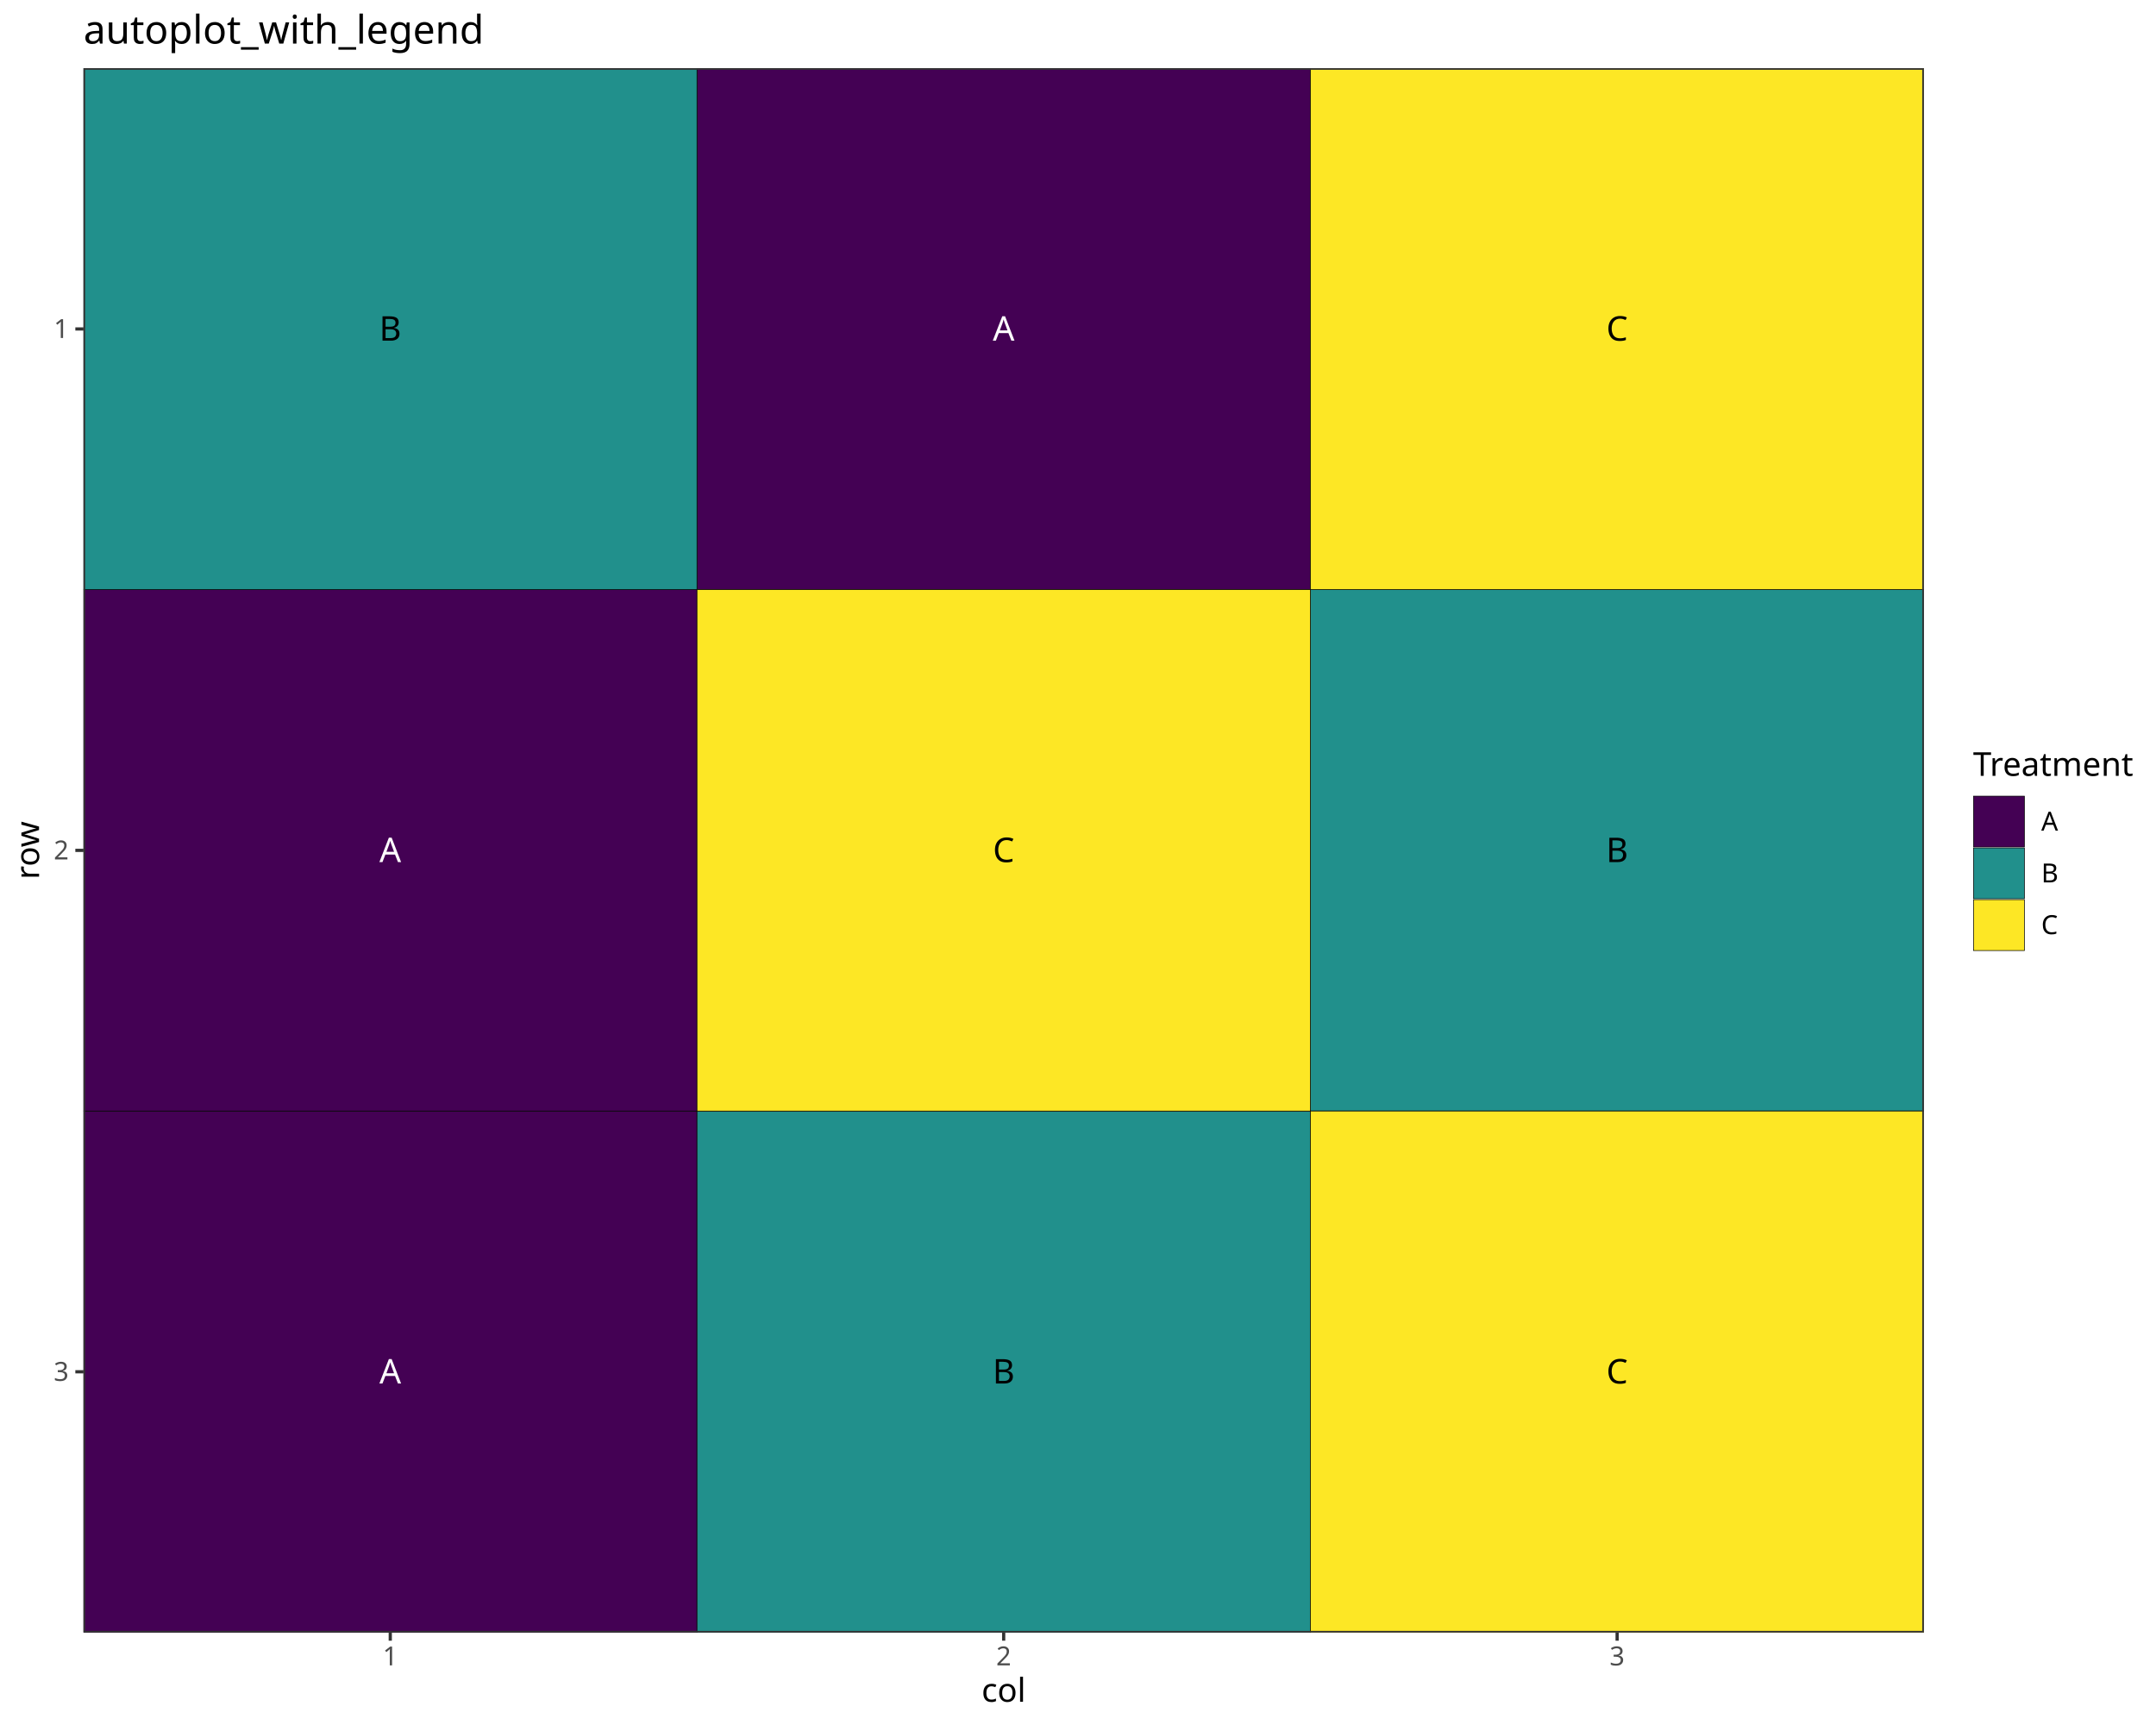
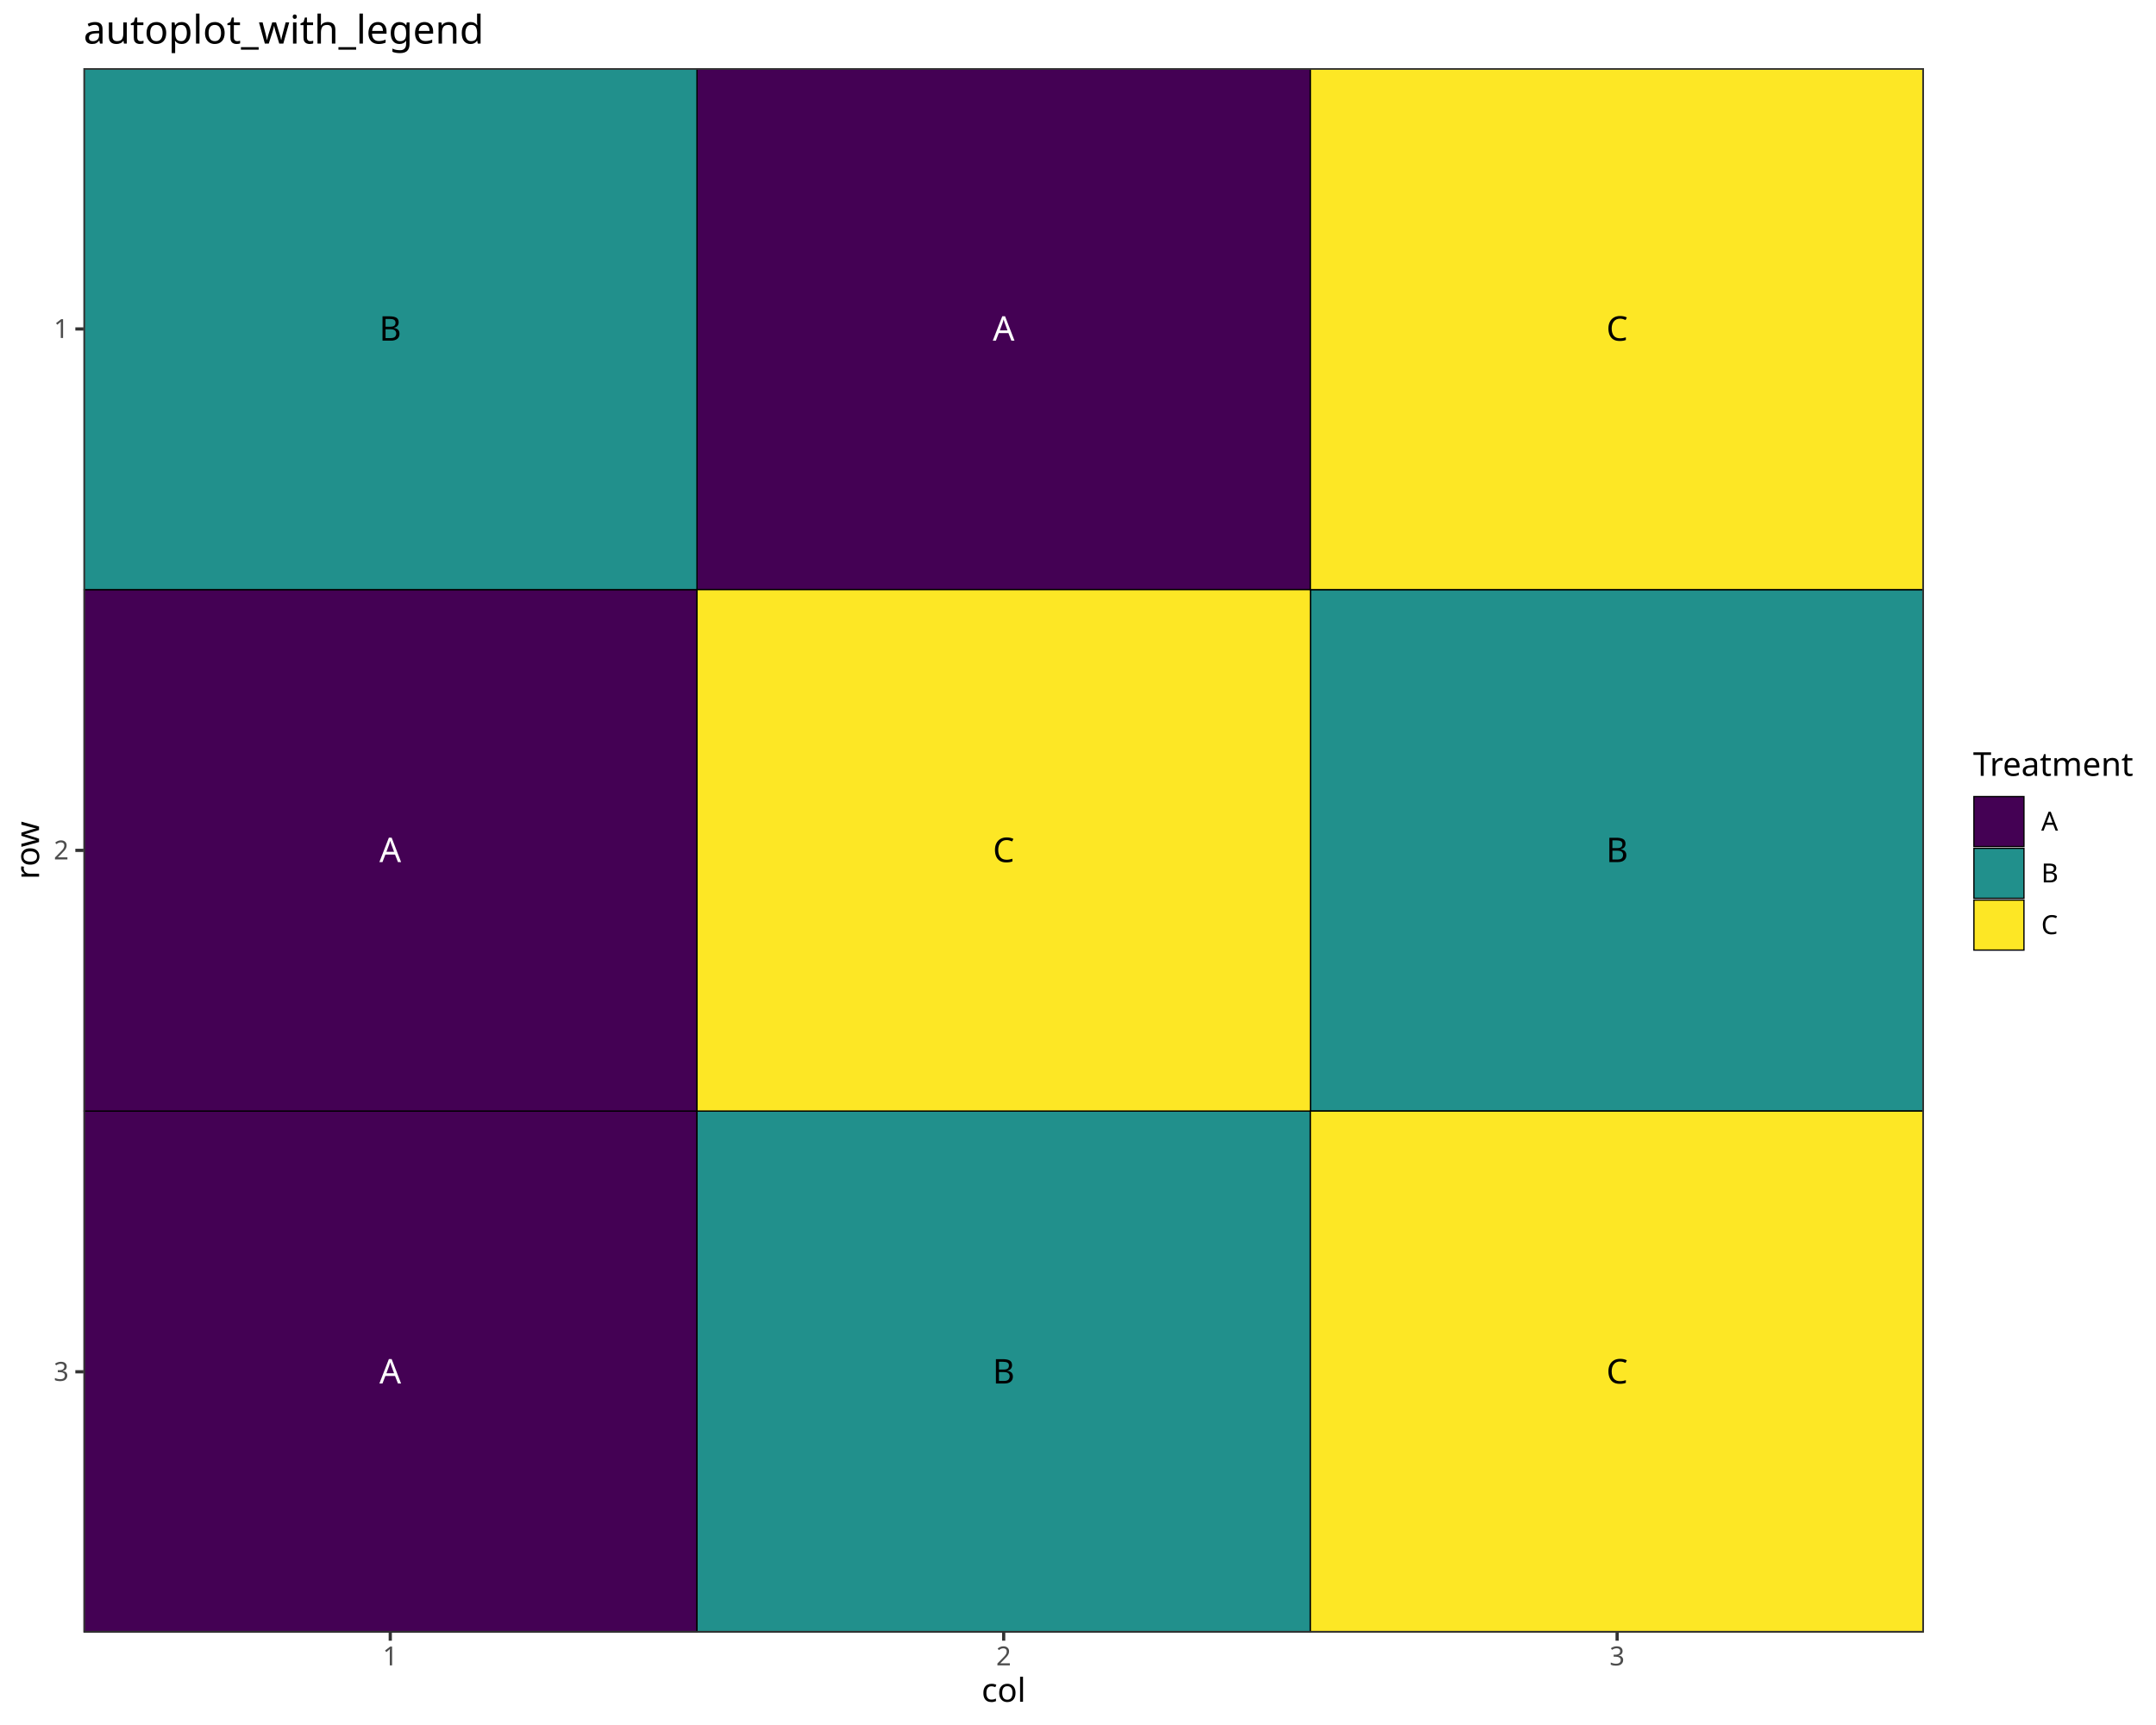
<svg xmlns="http://www.w3.org/2000/svg" class="svglite" data-engine-version="2.0" width="720.00pt" height="576.00pt" viewBox="0 0 720.00 576.00">
  <defs>
    <style type="text/css">
    .svglite line, .svglite polyline, .svglite polygon, .svglite path, .svglite rect, .svglite circle {
      fill: none;
      stroke: #000000;
      stroke-linecap: round;
      stroke-linejoin: round;
      stroke-miterlimit: 10.00;
    }
  </style>
  </defs>
  <rect width="100%" height="100%" style="stroke: none; fill: #FFFFFF;" />
  <defs>
    <clipPath id="cpMC4wMHw3MjAuMDB8MC4wMHw1NzYuMDA=">
      <rect x="0.00" y="0.00" width="720.00" height="576.00" />
    </clipPath>
  </defs>
  <g clip-path="url(#cpMC4wMHw3MjAuMDB8MC4wMHw1NzYuMDA=)">
    <rect x="-0" y="0.00" width="720.00" height="576.00" style="stroke-width: 1.07; stroke: #FFFFFF; fill: #FFFFFF;" />
  </g>
  <defs>
    <clipPath id="cpMjcuOTB8NjQyLjQ3fDIyLjc4fDU0NS4xMQ==">
      <rect x="27.90" y="22.78" width="614.57" height="522.33" />
    </clipPath>
  </defs>
  <g clip-path="url(#cpMjcuOTB8NjQyLjQ3fDIyLjc4fDU0NS4xMQ==)">
    <rect x="27.90" y="22.78" width="614.57" height="522.33" style="stroke-width: 1.07; stroke: none; fill: #FFFFFF;" />
    <polyline points="27.90,22.78 642.47,22.78 " style="stroke-width: 0.53; stroke: #EBEBEB; stroke-linecap: butt;" />
    <polyline points="27.90,196.89 642.47,196.89 " style="stroke-width: 0.53; stroke: #EBEBEB; stroke-linecap: butt;" />
    <polyline points="27.90,371.00 642.47,371.00 " style="stroke-width: 0.53; stroke: #EBEBEB; stroke-linecap: butt;" />
    <polyline points="27.90,545.11 642.47,545.11 " style="stroke-width: 0.53; stroke: #EBEBEB; stroke-linecap: butt;" />
    <polyline points="27.90,545.11 27.90,22.78 " style="stroke-width: 0.53; stroke: #EBEBEB; stroke-linecap: butt;" />
    <polyline points="232.76,545.11 232.76,22.78 " style="stroke-width: 0.53; stroke: #EBEBEB; stroke-linecap: butt;" />
    <polyline points="437.61,545.11 437.61,22.78 " style="stroke-width: 0.53; stroke: #EBEBEB; stroke-linecap: butt;" />
    <polyline points="642.47,545.11 642.47,22.78 " style="stroke-width: 0.53; stroke: #EBEBEB; stroke-linecap: butt;" />
    <polyline points="27.90,109.84 642.47,109.84 " style="stroke-width: 1.07; stroke: #EBEBEB; stroke-linecap: butt;" />
    <polyline points="27.90,283.95 642.47,283.95 " style="stroke-width: 1.07; stroke: #EBEBEB; stroke-linecap: butt;" />
    <polyline points="27.90,458.06 642.47,458.06 " style="stroke-width: 1.07; stroke: #EBEBEB; stroke-linecap: butt;" />
    <polyline points="130.33,545.11 130.33,22.78 " style="stroke-width: 1.07; stroke: #EBEBEB; stroke-linecap: butt;" />
    <polyline points="335.18,545.11 335.18,22.78 " style="stroke-width: 1.07; stroke: #EBEBEB; stroke-linecap: butt;" />
    <polyline points="540.04,545.11 540.04,22.78 " style="stroke-width: 1.07; stroke: #EBEBEB; stroke-linecap: butt;" />
-     <rect x="27.90" y="371.00" width="204.86" height="174.11" style="stroke-width: 0.21; stroke-linecap: butt; stroke-linejoin: miter; fill: #440154;" />
-     <rect x="232.76" y="22.78" width="204.86" height="174.11" style="stroke-width: 0.21; stroke-linecap: butt; stroke-linejoin: miter; fill: #440154;" />
-     <rect x="27.90" y="196.89" width="204.86" height="174.11" style="stroke-width: 0.21; stroke-linecap: butt; stroke-linejoin: miter; fill: #440154;" />
-     <rect x="27.90" y="22.78" width="204.86" height="174.11" style="stroke-width: 0.21; stroke-linecap: butt; stroke-linejoin: miter; fill: #21908C;" />
-     <rect x="437.61" y="196.89" width="204.86" height="174.11" style="stroke-width: 0.21; stroke-linecap: butt; stroke-linejoin: miter; fill: #21908C;" />
-     <rect x="232.76" y="371.00" width="204.86" height="174.11" style="stroke-width: 0.21; stroke-linecap: butt; stroke-linejoin: miter; fill: #21908C;" />
-     <rect x="232.76" y="196.89" width="204.86" height="174.11" style="stroke-width: 0.21; stroke-linecap: butt; stroke-linejoin: miter; fill: #FDE725;" />
-     <rect x="437.61" y="22.78" width="204.86" height="174.11" style="stroke-width: 0.21; stroke-linecap: butt; stroke-linejoin: miter; fill: #FDE725;" />
-     <rect x="437.61" y="371.00" width="204.86" height="174.11" style="stroke-width: 0.21; stroke-linecap: butt; stroke-linejoin: miter; fill: #FDE725;" />
+     <rect x="27.90" y="371.00" width="204.86" height="174.11" style="stroke-width: 0.43; stroke-linecap: butt; stroke-linejoin: miter; fill: #440154;" />
+     <rect x="232.76" y="22.78" width="204.86" height="174.11" style="stroke-width: 0.43; stroke-linecap: butt; stroke-linejoin: miter; fill: #440154;" />
+     <rect x="27.90" y="196.89" width="204.86" height="174.11" style="stroke-width: 0.43; stroke-linecap: butt; stroke-linejoin: miter; fill: #440154;" />
+     <rect x="27.90" y="22.78" width="204.86" height="174.11" style="stroke-width: 0.43; stroke-linecap: butt; stroke-linejoin: miter; fill: #21908C;" />
+     <rect x="437.61" y="196.89" width="204.86" height="174.11" style="stroke-width: 0.43; stroke-linecap: butt; stroke-linejoin: miter; fill: #21908C;" />
+     <rect x="232.76" y="371.00" width="204.86" height="174.11" style="stroke-width: 0.43; stroke-linecap: butt; stroke-linejoin: miter; fill: #21908C;" />
+     <rect x="232.76" y="196.89" width="204.86" height="174.11" style="stroke-width: 0.43; stroke-linecap: butt; stroke-linejoin: miter; fill: #FDE725;" />
+     <rect x="437.61" y="22.78" width="204.86" height="174.11" style="stroke-width: 0.43; stroke-linecap: butt; stroke-linejoin: miter; fill: #FDE725;" />
+     <rect x="437.61" y="371.00" width="204.86" height="174.11" style="stroke-width: 0.43; stroke-linecap: butt; stroke-linejoin: miter; fill: #FDE725;" />
    <text x="130.33" y="461.97" text-anchor="middle" style="font-size: 11.38px; fill: #FFFFFF; font-family: sans;" textLength="7.59px" lengthAdjust="spacingAndGlyphs">A</text>
    <text x="335.18" y="113.75" text-anchor="middle" style="font-size: 11.38px; fill: #FFFFFF; font-family: sans;" textLength="7.59px" lengthAdjust="spacingAndGlyphs">A</text>
    <text x="130.33" y="287.86" text-anchor="middle" style="font-size: 11.38px; fill: #FFFFFF; font-family: sans;" textLength="7.59px" lengthAdjust="spacingAndGlyphs">A</text>
    <text x="130.33" y="113.75" text-anchor="middle" style="font-size: 11.38px; font-family: sans;" textLength="7.59px" lengthAdjust="spacingAndGlyphs">B</text>
    <text x="540.04" y="287.86" text-anchor="middle" style="font-size: 11.38px; font-family: sans;" textLength="7.59px" lengthAdjust="spacingAndGlyphs">B</text>
    <text x="335.18" y="461.97" text-anchor="middle" style="font-size: 11.38px; font-family: sans;" textLength="7.59px" lengthAdjust="spacingAndGlyphs">B</text>
    <text x="335.18" y="287.86" text-anchor="middle" style="font-size: 11.38px; font-family: sans;" textLength="8.22px" lengthAdjust="spacingAndGlyphs">C</text>
    <text x="540.04" y="113.75" text-anchor="middle" style="font-size: 11.38px; font-family: sans;" textLength="8.22px" lengthAdjust="spacingAndGlyphs">C</text>
    <text x="540.04" y="461.97" text-anchor="middle" style="font-size: 11.38px; font-family: sans;" textLength="8.22px" lengthAdjust="spacingAndGlyphs">C</text>
    <rect x="27.90" y="22.78" width="614.57" height="522.33" style="stroke-width: 1.07; stroke: #333333;" />
  </g>
  <g clip-path="url(#cpMC4wMHw3MjAuMDB8MC4wMHw1NzYuMDA=)">
    <text x="22.97" y="112.87" text-anchor="end" style="font-size: 8.80px; fill: #4D4D4D; font-family: sans;" textLength="4.89px" lengthAdjust="spacingAndGlyphs">1</text>
    <text x="22.97" y="286.98" text-anchor="end" style="font-size: 8.80px; fill: #4D4D4D; font-family: sans;" textLength="4.89px" lengthAdjust="spacingAndGlyphs">2</text>
    <text x="22.97" y="461.09" text-anchor="end" style="font-size: 8.80px; fill: #4D4D4D; font-family: sans;" textLength="4.89px" lengthAdjust="spacingAndGlyphs">3</text>
    <polyline points="25.16,109.84 27.90,109.84 " style="stroke-width: 1.07; stroke: #333333; stroke-linecap: butt;" />
    <polyline points="25.16,283.95 27.90,283.95 " style="stroke-width: 1.07; stroke: #333333; stroke-linecap: butt;" />
    <polyline points="25.16,458.06 27.90,458.06 " style="stroke-width: 1.07; stroke: #333333; stroke-linecap: butt;" />
    <polyline points="130.33,547.85 130.33,545.11 " style="stroke-width: 1.07; stroke: #333333; stroke-linecap: butt;" />
    <polyline points="335.18,547.85 335.18,545.11 " style="stroke-width: 1.07; stroke: #333333; stroke-linecap: butt;" />
    <polyline points="540.04,547.85 540.04,545.11 " style="stroke-width: 1.07; stroke: #333333; stroke-linecap: butt;" />
    <text x="130.33" y="556.10" text-anchor="middle" style="font-size: 8.80px; fill: #4D4D4D; font-family: sans;" textLength="4.89px" lengthAdjust="spacingAndGlyphs">1</text>
    <text x="335.18" y="556.10" text-anchor="middle" style="font-size: 8.80px; fill: #4D4D4D; font-family: sans;" textLength="4.89px" lengthAdjust="spacingAndGlyphs">2</text>
    <text x="540.04" y="556.10" text-anchor="middle" style="font-size: 8.80px; fill: #4D4D4D; font-family: sans;" textLength="4.89px" lengthAdjust="spacingAndGlyphs">3</text>
    <text x="335.18" y="568.24" text-anchor="middle" style="font-size: 11.00px; font-family: sans;" textLength="14.06px" lengthAdjust="spacingAndGlyphs">col</text>
    <text transform="translate(13.05,283.95) rotate(-90)" text-anchor="middle" style="font-size: 11.00px; font-family: sans;" textLength="17.73px" lengthAdjust="spacingAndGlyphs">row</text>
    <rect x="653.43" y="244.88" width="61.09" height="78.13" style="stroke-width: 1.07; stroke: none; fill: #FFFFFF;" />
    <text x="658.91" y="259.07" style="font-size: 11.00px; font-family: sans;" textLength="50.13px" lengthAdjust="spacingAndGlyphs">Treatment</text>
    <rect x="658.91" y="265.69" width="17.28" height="17.28" style="stroke-width: 1.07; stroke: none; fill: #FFFFFF;" />
-     <rect x="659.05" y="265.84" width="17.00" height="17.00" style="stroke-width: 0.21; stroke-linecap: butt; stroke-linejoin: miter; fill: #440154;" />
+     <rect x="659.19" y="265.98" width="16.71" height="16.71" style="stroke-width: 0.43; stroke-linecap: butt; stroke-linejoin: miter; fill: #440154;" />
    <rect x="658.91" y="282.97" width="17.28" height="17.28" style="stroke-width: 1.07; stroke: none; fill: #FFFFFF;" />
-     <rect x="659.05" y="283.12" width="17.00" height="17.00" style="stroke-width: 0.21; stroke-linecap: butt; stroke-linejoin: miter; fill: #21908C;" />
+     <rect x="659.19" y="283.26" width="16.71" height="16.71" style="stroke-width: 0.43; stroke-linecap: butt; stroke-linejoin: miter; fill: #21908C;" />
    <rect x="658.91" y="300.25" width="17.28" height="17.28" style="stroke-width: 1.07; stroke: none; fill: #FFFFFF;" />
-     <rect x="659.05" y="300.40" width="17.00" height="17.00" style="stroke-width: 0.21; stroke-linecap: butt; stroke-linejoin: miter; fill: #FDE725;" />
+     <rect x="659.19" y="300.54" width="16.71" height="16.71" style="stroke-width: 0.43; stroke-linecap: butt; stroke-linejoin: miter; fill: #FDE725;" />
    <text x="681.67" y="277.36" style="font-size: 8.80px; font-family: sans;" textLength="5.87px" lengthAdjust="spacingAndGlyphs">A</text>
    <text x="681.67" y="294.64" style="font-size: 8.80px; font-family: sans;" textLength="5.87px" lengthAdjust="spacingAndGlyphs">B</text>
    <text x="681.67" y="311.92" style="font-size: 8.80px; font-family: sans;" textLength="6.36px" lengthAdjust="spacingAndGlyphs">C</text>
    <text x="27.90" y="14.56" style="font-size: 13.20px; font-family: sans;" textLength="124.77px" lengthAdjust="spacingAndGlyphs">autoplot_with_legend</text>
  </g>
</svg>
